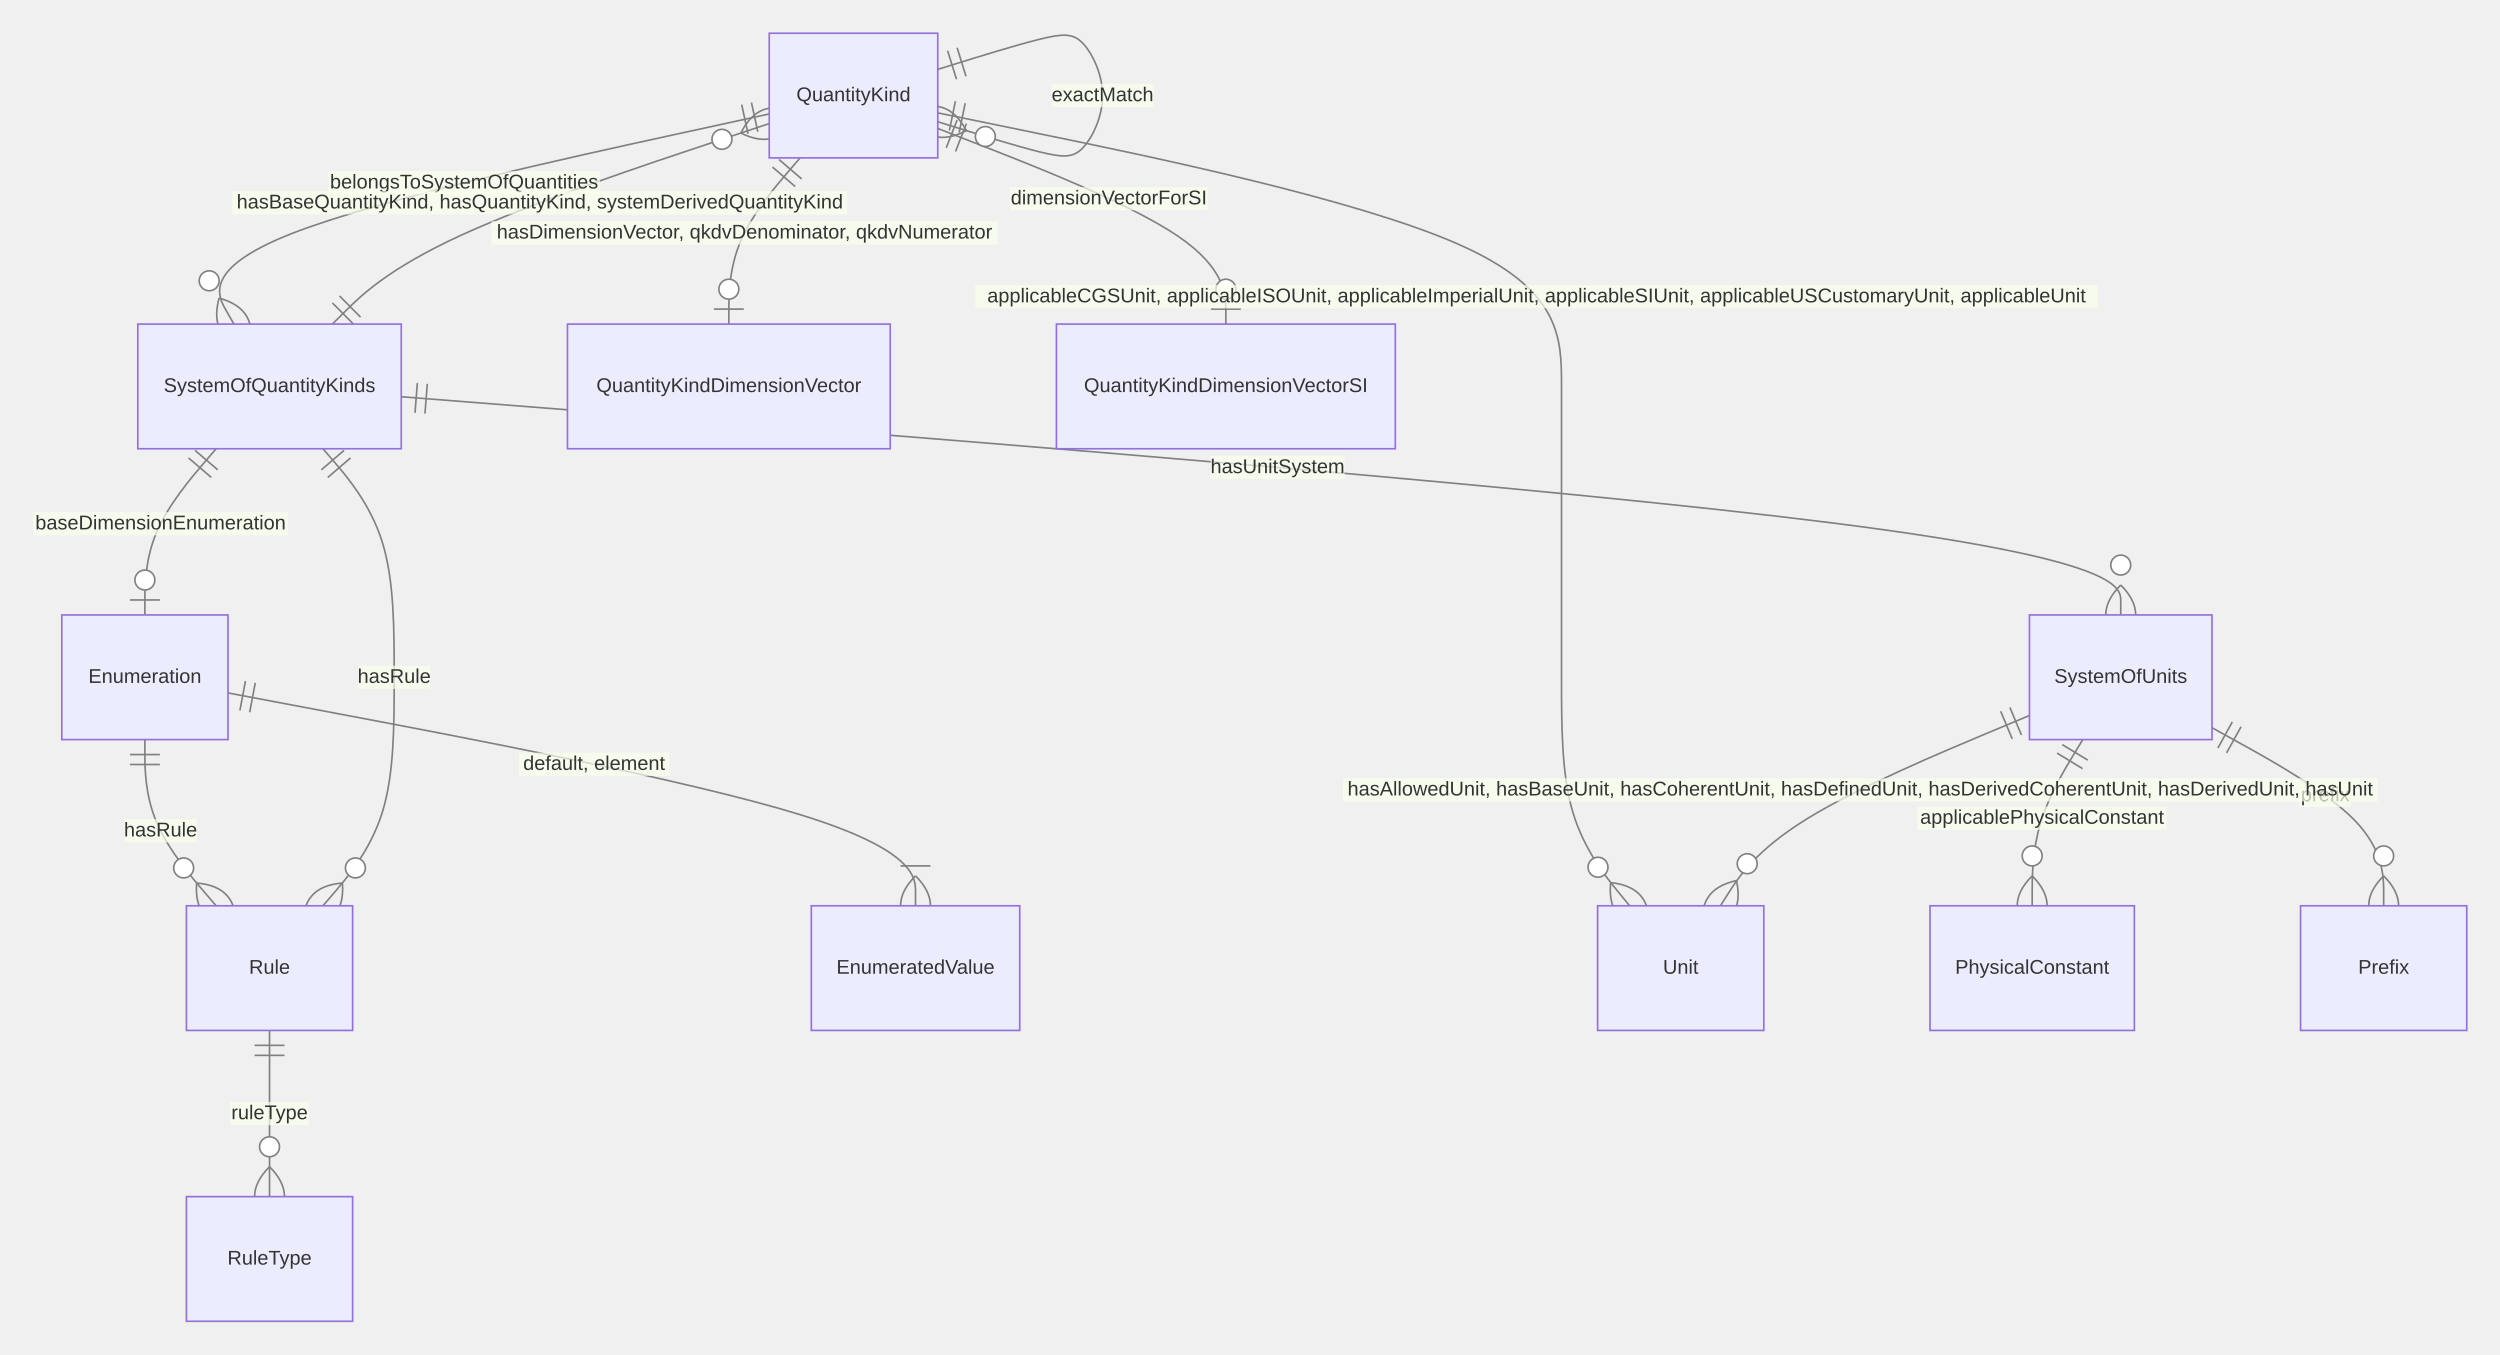
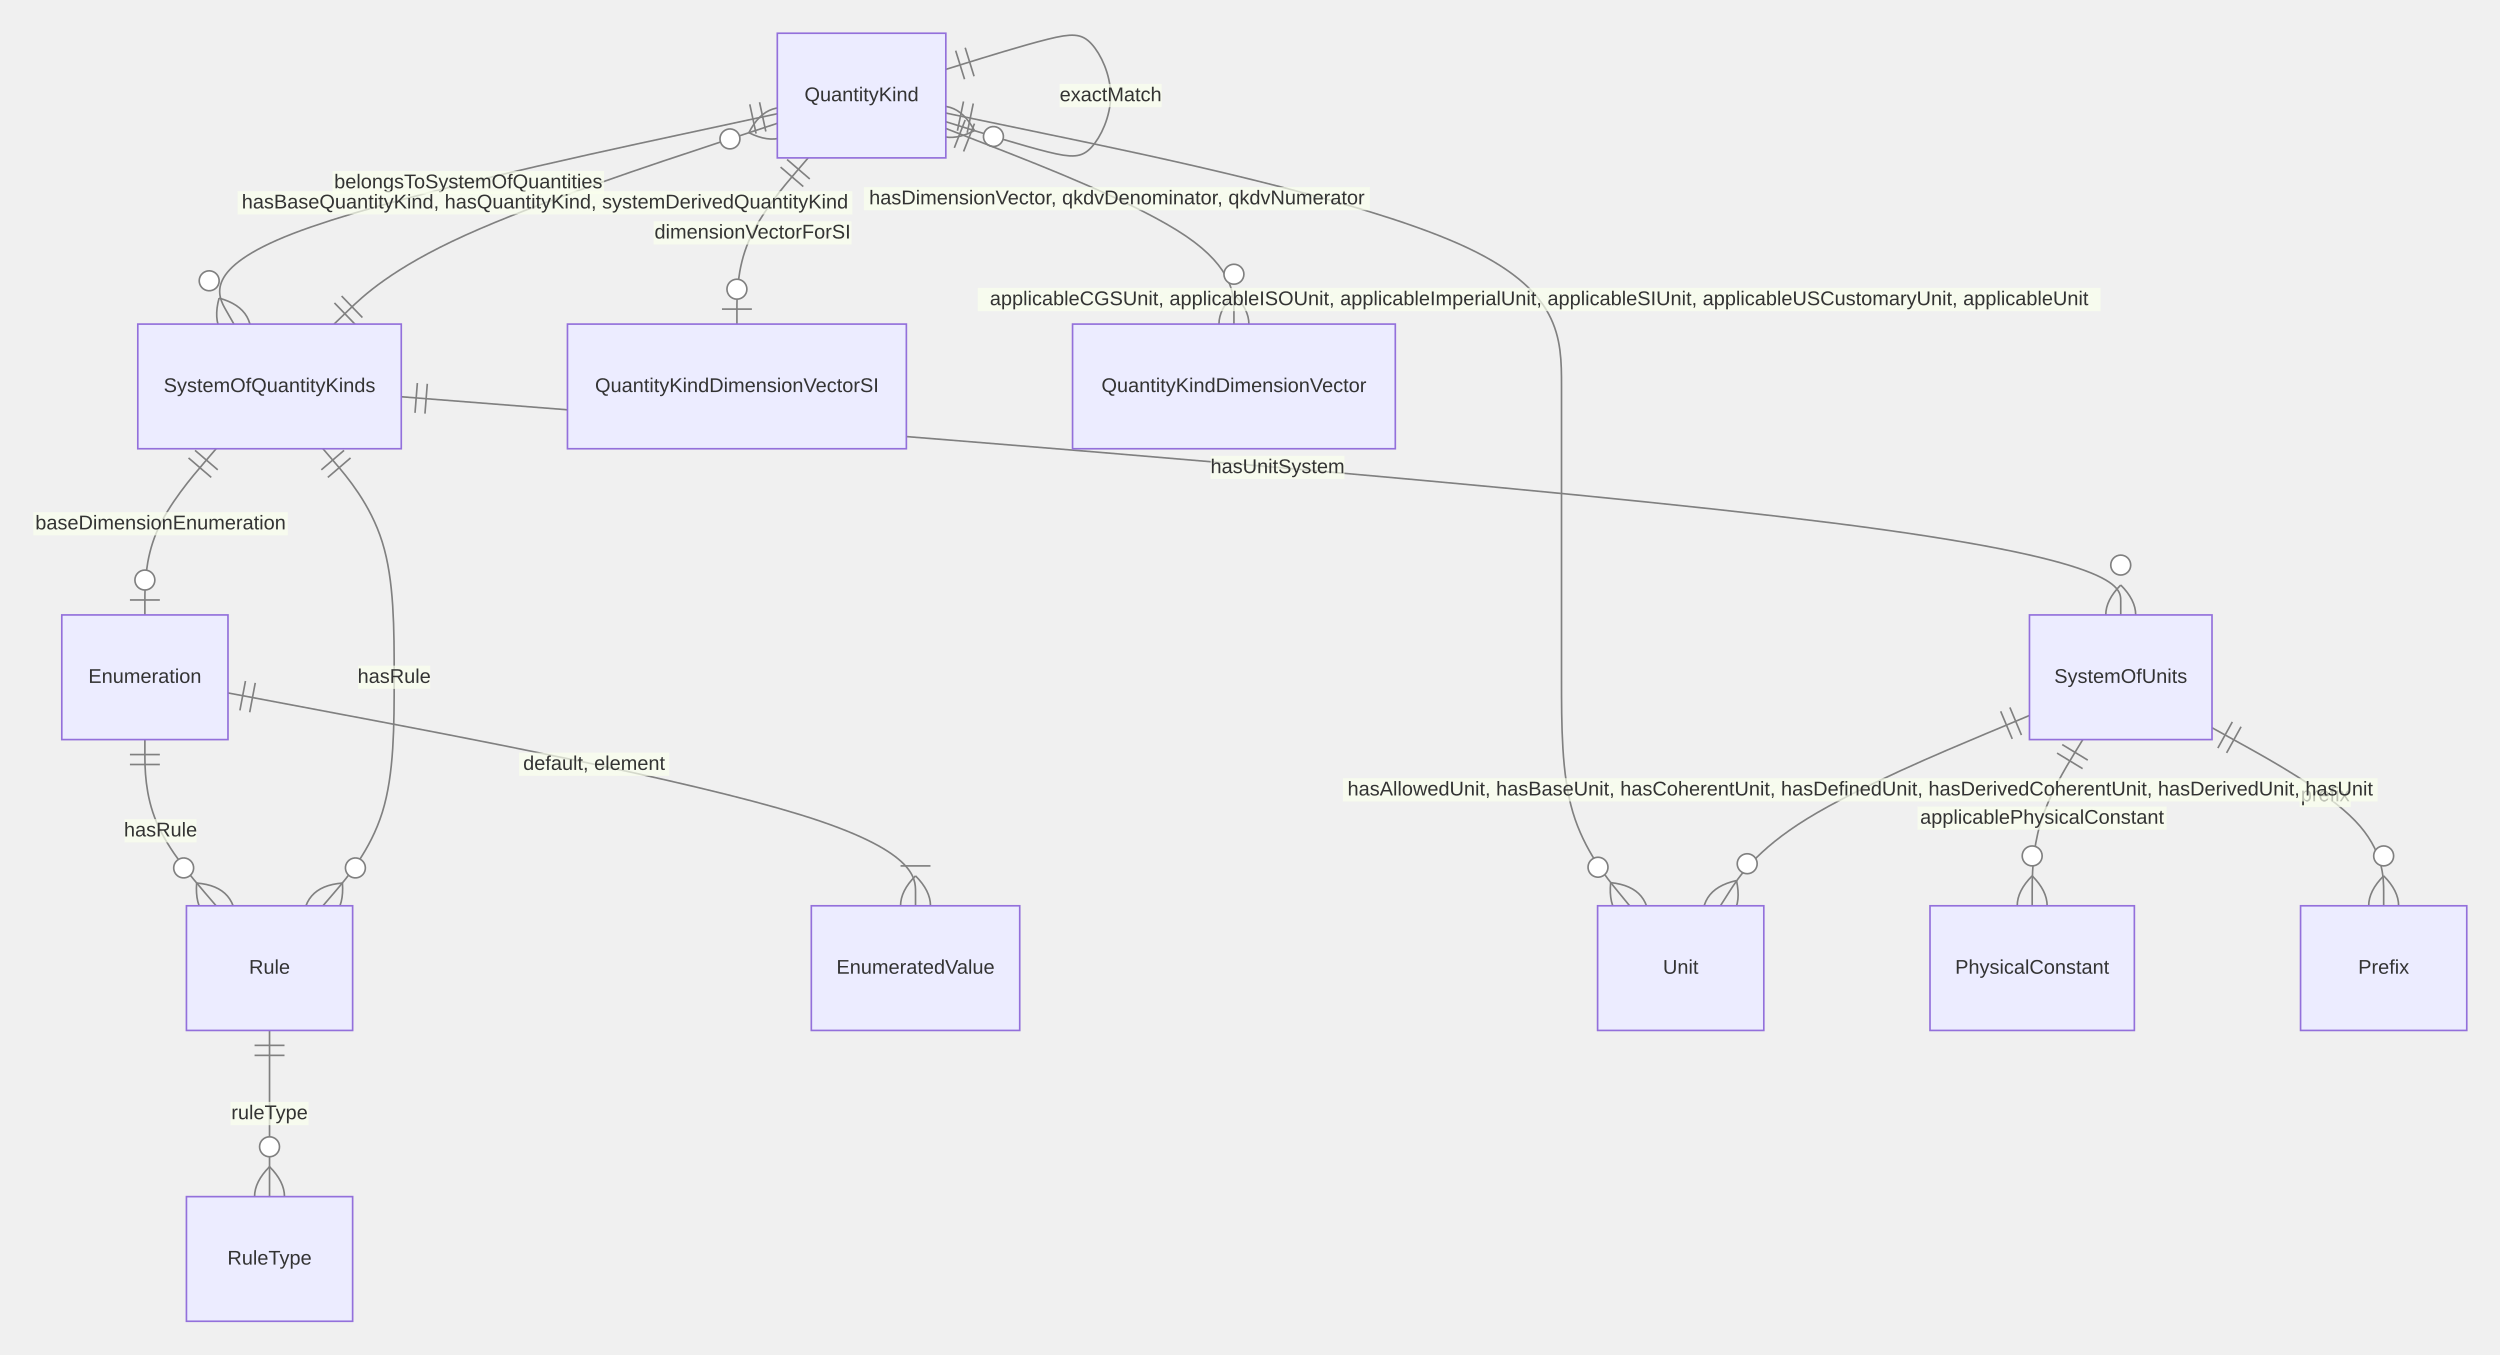
<svg xmlns="http://www.w3.org/2000/svg" aria-roledescription="er" role="graphics-document document" viewBox="-17.175 0 1504.22 815" height="815" width="1504.22" id="container">
  <style>#container{font-family:"trebuchet ms",verdana,arial,sans-serif;font-size:16px;fill:#333;}#container .error-icon{fill:#552222;}#container .error-text{fill:#552222;stroke:#552222;}#container .edge-thickness-normal{stroke-width:1px;}#container .edge-thickness-thick{stroke-width:3.5px;}#container .edge-pattern-solid{stroke-dasharray:0;}#container .edge-thickness-invisible{stroke-width:0;fill:none;}#container .edge-pattern-dashed{stroke-dasharray:3;}#container .edge-pattern-dotted{stroke-dasharray:2;}#container .marker{fill:#333333;stroke:#333333;}#container .marker.cross{stroke:#333333;}#container svg{font-family:"trebuchet ms",verdana,arial,sans-serif;font-size:16px;}#container p{margin:0;}#container .entityBox{fill:#ECECFF;stroke:#9370DB;}#container .attributeBoxOdd{fill:#ffffff;stroke:#9370DB;}#container .attributeBoxEven{fill:#f2f2f2;stroke:#9370DB;}#container .relationshipLabelBox{fill:hsl(80, 100%, 96.275%);opacity:0.7;background-color:hsl(80, 100%, 96.275%);}#container .relationshipLabelBox rect{opacity:0.5;}#container .relationshipLine{stroke:#333333;}#container .entityTitleText{text-anchor:middle;font-size:18px;fill:#333;}#container #MD_PARENT_START{fill:#f5f5f5!important;stroke:#333333!important;stroke-width:1;}#container #MD_PARENT_END{fill:#f5f5f5!important;stroke:#333333!important;stroke-width:1;}#container :root{--mermaid-font-family:"trebuchet ms",verdana,arial,sans-serif;}</style>
  <g />
  <defs>
    <marker orient="auto" markerHeight="240" markerWidth="190" refY="7" refX="0" id="MD_PARENT_START">
      <path d="M 18,7 L9,13 L1,7 L9,1 Z" />
    </marker>
  </defs>
  <defs>
    <marker orient="auto" markerHeight="28" markerWidth="20" refY="7" refX="19" id="MD_PARENT_END">
      <path d="M 18,7 L9,13 L1,7 L9,1 Z" />
    </marker>
  </defs>
  <defs>
    <marker orient="auto" markerHeight="18" markerWidth="18" refY="9" refX="0" id="ONLY_ONE_START">
      <path d="M9,0 L9,18 M15,0 L15,18" fill="none" stroke="gray" />
    </marker>
  </defs>
  <defs>
    <marker orient="auto" markerHeight="18" markerWidth="18" refY="9" refX="18" id="ONLY_ONE_END">
      <path d="M3,0 L3,18 M9,0 L9,18" fill="none" stroke="gray" />
    </marker>
  </defs>
  <defs>
    <marker orient="auto" markerHeight="18" markerWidth="30" refY="9" refX="0" id="ZERO_OR_ONE_START">
      <circle r="6" cy="9" cx="21" fill="white" stroke="gray" />
      <path d="M9,0 L9,18" fill="none" stroke="gray" />
    </marker>
  </defs>
  <defs>
    <marker orient="auto" markerHeight="18" markerWidth="30" refY="9" refX="30" id="ZERO_OR_ONE_END">
      <circle r="6" cy="9" cx="9" fill="white" stroke="gray" />
      <path d="M21,0 L21,18" fill="none" stroke="gray" />
    </marker>
  </defs>
  <defs>
    <marker orient="auto" markerHeight="36" markerWidth="45" refY="18" refX="18" id="ONE_OR_MORE_START">
      <path d="M0,18 Q 18,0 36,18 Q 18,36 0,18 M42,9 L42,27" fill="none" stroke="gray" />
    </marker>
  </defs>
  <defs>
    <marker orient="auto" markerHeight="36" markerWidth="45" refY="18" refX="27" id="ONE_OR_MORE_END">
      <path d="M3,9 L3,27 M9,18 Q27,0 45,18 Q27,36 9,18" fill="none" stroke="gray" />
    </marker>
  </defs>
  <defs>
    <marker orient="auto" markerHeight="36" markerWidth="57" refY="18" refX="18" id="ZERO_OR_MORE_START">
      <circle r="6" cy="18" cx="48" fill="white" stroke="gray" />
      <path d="M0,18 Q18,0 36,18 Q18,36 0,18" fill="none" stroke="gray" />
    </marker>
  </defs>
  <defs>
    <marker orient="auto" markerHeight="36" markerWidth="57" refY="18" refX="39" id="ZERO_OR_MORE_END">
      <circle r="6" cy="18" cx="9" fill="white" stroke="gray" />
      <path d="M21,18 Q39,0 57,18 Q39,36 21,18" fill="none" stroke="gray" />
    </marker>
  </defs>
  <path style="stroke: gray; fill: none;" marker-start="url(#ONLY_ONE_START)" marker-end="url(#ZERO_OR_MORE_END)" d="M70,445L70,453.333C70,461.667,70,478.333,77.143,495C84.286,511.667,98.571,528.333,105.714,536.667L112.857,545" class="er relationshipLine" />
  <path style="stroke: gray; fill: none;" marker-start="url(#ONLY_ONE_START)" marker-end="url(#ONE_OR_MORE_END)" d="M120,416.935L188.947,429.946C257.894,442.957,395.789,468.978,464.736,490.323C533.683,511.667,533.683,528.333,533.683,536.667L533.683,545" class="er relationshipLine" />
-   <path style="stroke: gray; fill: none;" marker-start="url(#ONLY_ONE_START)" marker-end="url(#ZERO_OR_ONE_END)" d="M464.22,95L457.077,103.333C449.934,111.667,435.649,128.333,428.506,145C421.363,161.667,421.363,178.333,421.363,186.667L421.363,195" class="er relationshipLine" />
-   <path style="stroke: gray; fill: none;" marker-start="url(#ONLY_ONE_START)" marker-end="url(#ZERO_OR_ONE_END)" d="M547.058,77.298L575.951,88.582C604.843,99.866,662.628,122.433,691.52,142.05C720.413,161.667,720.413,178.333,720.413,186.667L720.413,195" class="er relationshipLine" />
-   <path style="stroke: gray; fill: none;" marker-start="url(#ONLY_ONE_START)" marker-end="url(#ZERO_OR_MORE_END)" d="M547.058,41.749L558.725,38.124C570.392,34.499,593.725,27.25,608.308,23.625C622.892,20,628.725,20,634.558,26.25C640.392,32.5,646.225,45,646.225,57.5C646.225,70,640.392,82.5,634.558,88.75C628.725,95,622.892,95,608.308,91.375C593.725,87.75,570.392,80.501,558.725,76.876L547.058,73.251" class="er relationshipLine" />
-   <path style="stroke: gray; fill: none;" marker-start="url(#ONLY_ONE_START)" marker-end="url(#ZERO_OR_MORE_END)" d="M445.668,68.552L387.223,81.293C328.778,94.035,211.889,119.517,158.207,140.592C104.524,161.667,114.048,178.333,118.81,186.667L123.571,195" class="er relationshipLine" />
-   <path style="stroke: gray; fill: none;" marker-start="url(#ONLY_ONE_START)" marker-end="url(#ZERO_OR_MORE_END)" d="M547.058,67.913L609.61,80.761C672.161,93.608,797.263,119.304,859.815,146.735C922.366,174.167,922.366,203.333,922.366,232.5C922.366,261.667,922.366,290.833,922.366,320C922.366,349.167,922.366,378.333,922.366,407.5C922.366,436.667,922.366,465.833,929.196,488.75C936.027,511.667,949.687,528.333,956.518,536.667L963.348,545" class="er relationshipLine" />
+   <path style="stroke: gray; fill: none;" marker-start="url(#ONLY_ONE_START)" marker-end="url(#ZERO_OR_ONE_END)" d="M469.077,95L461.934,103.333C454.791,111.667,440.505,128.333,433.362,145C426.22,161.667,426.22,178.333,426.22,186.667L426.22,195" class="er relationshipLine" />
+   <path style="stroke: gray; fill: none;" marker-start="url(#ONLY_ONE_START)" marker-end="url(#ZERO_OR_MORE_END)" d="M551.915,41.749L563.582,38.124C575.248,34.499,598.582,27.25,613.165,23.625C627.748,20,633.582,20,639.415,26.25C645.248,32.5,651.082,45,651.082,57.5C651.082,70,645.248,82.5,639.415,88.75C633.582,95,627.748,95,613.165,91.375C598.582,87.75,575.248,80.501,563.582,76.876L551.915,73.251" class="er relationshipLine" />
+   <path style="stroke: gray; fill: none;" marker-start="url(#ONLY_ONE_START)" marker-end="url(#ZERO_OR_MORE_END)" d="M551.915,77.298L580.807,88.582C609.7,99.866,667.484,122.433,696.377,142.05C725.269,161.667,725.269,178.333,725.269,186.667L725.269,195" class="er relationshipLine" />
+   <path style="stroke: gray; fill: none;" marker-start="url(#ONLY_ONE_START)" marker-end="url(#ZERO_OR_MORE_END)" d="M450.524,68.42L391.27,81.183C332.016,93.947,213.508,119.473,159.016,140.57C104.524,161.667,114.048,178.333,118.81,186.667L123.571,195" class="er relationshipLine" />
+   <path style="stroke: gray; fill: none;" marker-start="url(#ONLY_ONE_START)" marker-end="url(#ZERO_OR_MORE_END)" d="M551.915,68.033L613.657,80.861C675.398,93.689,798.882,119.344,860.624,146.755C922.366,174.167,922.366,203.333,922.366,232.5C922.366,261.667,922.366,290.833,922.366,320C922.366,349.167,922.366,378.333,922.366,407.5C922.366,436.667,922.366,465.833,929.196,488.75C936.027,511.667,949.687,528.333,956.518,536.667L963.348,545" class="er relationshipLine" />
  <path style="stroke: gray; fill: none;" marker-start="url(#ONLY_ONE_START)" marker-end="url(#ZERO_OR_MORE_END)" d="M145,620L145,628.333C145,636.667,145,653.333,145,670C145,686.667,145,703.333,145,711.667L145,720" class="er relationshipLine" />
  <path style="stroke: gray; fill: none;" marker-start="url(#ONLY_ONE_START)" marker-end="url(#ZERO_OR_ONE_END)" d="M112.857,270L105.714,278.333C98.571,286.667,84.286,303.333,77.143,320C70,336.667,70,353.333,70,361.667L70,370" class="er relationshipLine" />
-   <path style="stroke: gray; fill: none;" marker-start="url(#ONLY_ONE_START)" marker-end="url(#ZERO_OR_MORE_END)" d="M182.792,195L191.19,186.667C199.589,178.333,216.385,161.667,260.198,141.559C304.01,121.452,374.839,97.903,410.253,86.129L445.668,74.355" class="er relationshipLine" />
+   <path style="stroke: gray; fill: none;" marker-start="url(#ONLY_ONE_START)" marker-end="url(#ZERO_OR_MORE_END)" d="M183.833,195L192.462,186.667C201.092,178.333,218.351,161.667,262.799,141.533C307.248,121.4,378.886,97.8,414.705,86L450.524,74.201" class="er relationshipLine" />
  <path style="stroke: gray; fill: none;" marker-start="url(#ONLY_ONE_START)" marker-end="url(#ZERO_OR_MORE_END)" d="M177.143,270L184.286,278.333C191.429,286.667,205.714,303.333,212.857,326.25C220,349.167,220,378.333,220,407.5C220,436.667,220,465.833,212.857,488.75C205.714,511.667,191.429,528.333,184.286,536.667L177.143,545" class="er relationshipLine" />
  <path style="stroke: gray; fill: none;" marker-start="url(#ONLY_ONE_START)" marker-end="url(#ZERO_OR_MORE_END)" d="M224.266,238.727L396.696,252.272C569.126,265.818,913.986,292.909,1086.416,314.788C1258.846,336.667,1258.846,353.333,1258.846,361.667L1258.846,370" class="er relationshipLine" />
  <path style="stroke: gray; fill: none;" marker-start="url(#ONLY_ONE_START)" marker-end="url(#ZERO_OR_MORE_END)" d="M1236.011,445L1230.937,453.333C1225.863,461.667,1215.714,478.333,1210.639,495C1205.565,511.667,1205.565,528.333,1205.565,536.667L1205.565,545" class="er relationshipLine" />
  <path style="stroke: gray; fill: none;" marker-start="url(#ONLY_ONE_START)" marker-end="url(#ZERO_OR_MORE_END)" d="M1313.764,437.875L1330.978,447.396C1348.191,456.917,1382.618,475.958,1399.832,493.813C1417.045,511.667,1417.045,528.333,1417.045,536.667L1417.045,545" class="er relationshipLine" />
  <path style="stroke: gray; fill: none;" marker-start="url(#ONLY_ONE_START)" marker-end="url(#ZERO_OR_MORE_END)" d="M1203.928,430.49L1178.244,441.241C1152.56,451.993,1101.193,473.497,1070.2,492.582C1039.208,511.667,1028.591,528.333,1023.282,536.667L1017.973,545" class="er relationshipLine" />
  <g transform="translate(20,370 )" id="entity-Enumeration-f9f59bb4-2616-549b-89c9-bf7c68943800">
    <rect height="75" width="100" y="0" x="0" class="er entityBox" />
    <text style="dominant-baseline: middle; text-anchor: middle; font-size: 12px;" transform="translate(50,37.5)" y="0" x="0" id="text-entity-Enumeration-f9f59bb4-2616-549b-89c9-bf7c68943800" class="er entityLabel">Enumeration</text>
  </g>
-   <g transform="translate(445.6677,20 )" id="entity-QuantityKind-6f79b338-e354-5d95-8035-8883644476ff">
+   <g transform="translate(450.5242,20 )" id="entity-QuantityKind-6f79b338-e354-5d95-8035-8883644476ff">
    <rect height="75" width="101.391" y="0" x="0" class="er entityBox" />
    <text style="dominant-baseline: middle; text-anchor: middle; font-size: 12px;" transform="translate(50.69531,37.5)" y="0" x="0" id="text-entity-QuantityKind-6f79b338-e354-5d95-8035-8883644476ff" class="er entityLabel">QuantityKind</text>
  </g>
  <g transform="translate(95,545 )" id="entity-Rule-886caf8e-59ff-5db3-a492-27242971196f">
    <rect height="75" width="100" y="0" x="0" class="er entityBox" />
    <text style="dominant-baseline: middle; text-anchor: middle; font-size: 12px;" transform="translate(50,37.5)" y="0" x="0" id="text-entity-Rule-886caf8e-59ff-5db3-a492-27242971196f" class="er entityLabel">Rule</text>
  </g>
  <g transform="translate(65.73357,195 )" id="entity-SystemOfQuantityKinds-09c2a533-d4ff-5ffb-9642-53498359216a">
    <rect height="75" width="158.533" y="0" x="0" class="er entityBox" />
    <text style="dominant-baseline: middle; text-anchor: middle; font-size: 12px;" transform="translate(79.26643,37.5)" y="0" x="0" id="text-entity-SystemOfQuantityKinds-09c2a533-d4ff-5ffb-9642-53498359216a" class="er entityLabel">SystemOfQuantityKinds</text>
  </g>
  <g transform="translate(1203.928,370 )" id="entity-SystemOfUnits-f7f1da8e-a5af-50e1-94d0-c2e741f40e1d">
    <rect height="75" width="109.837" y="0" x="0" class="er entityBox" />
    <text style="dominant-baseline: middle; text-anchor: middle; font-size: 12px;" transform="translate(54.91826,37.5)" y="0" x="0" id="text-entity-SystemOfUnits-f7f1da8e-a5af-50e1-94d0-c2e741f40e1d" class="er entityLabel">SystemOfUnits</text>
  </g>
  <g transform="translate(470.9876,545 )" id="entity-EnumeratedValue-933d25dc-a4b0-559c-ba2b-998cca51206b">
    <rect height="75" width="125.391" y="0" x="0" class="er entityBox" />
    <text style="dominant-baseline: middle; text-anchor: middle; font-size: 12px;" transform="translate(62.69531,37.5)" y="0" x="0" id="text-entity-EnumeratedValue-933d25dc-a4b0-559c-ba2b-998cca51206b" class="er entityLabel">EnumeratedValue</text>
  </g>
-   <g transform="translate(324.2664,195 )" id="entity-QuantityKindDimensionVector-bfa1bf26-fcae-516f-8f63-2f454f3dac1b">
+   <g transform="translate(324.2664,195 )" id="entity-QuantityKindDimensionVectorSI-2681a9c0-d385-5c75-b278-85a805bca5b5">
+     <rect height="75" width="203.906" y="0" x="0" class="er entityBox" />
+     <text style="dominant-baseline: middle; text-anchor: middle; font-size: 12px;" transform="translate(101.9531,37.5)" y="0" x="0" id="text-entity-QuantityKindDimensionVectorSI-2681a9c0-d385-5c75-b278-85a805bca5b5" class="er entityLabel">QuantityKindDimensionVectorSI</text>
+   </g>
+   <g transform="translate(628.1727,195 )" id="entity-QuantityKindDimensionVector-bfa1bf26-fcae-516f-8f63-2f454f3dac1b">
    <rect height="75" width="194.193" y="0" x="0" class="er entityBox" />
    <text style="dominant-baseline: middle; text-anchor: middle; font-size: 12px;" transform="translate(97.09654,37.5)" y="0" x="0" id="text-entity-QuantityKindDimensionVector-bfa1bf26-fcae-516f-8f63-2f454f3dac1b" class="er entityLabel">QuantityKindDimensionVector</text>
-   </g>
-   <g transform="translate(618.4595,195 )" id="entity-QuantityKindDimensionVectorSI-2681a9c0-d385-5c75-b278-85a805bca5b5">
-     <rect height="75" width="203.906" y="0" x="0" class="er entityBox" />
-     <text style="dominant-baseline: middle; text-anchor: middle; font-size: 12px;" transform="translate(101.9531,37.5)" y="0" x="0" id="text-entity-QuantityKindDimensionVectorSI-2681a9c0-d385-5c75-b278-85a805bca5b5" class="er entityLabel">QuantityKindDimensionVectorSI</text>
  </g>
  <g transform="translate(944.0847,545 )" id="entity-Unit-c57ac1ea-0a24-509a-a80e-23f8c03ca739">
    <rect height="75" width="100" y="0" x="0" class="er entityBox" />
    <text style="dominant-baseline: middle; text-anchor: middle; font-size: 12px;" transform="translate(50,37.5)" y="0" x="0" id="text-entity-Unit-c57ac1ea-0a24-509a-a80e-23f8c03ca739" class="er entityLabel">Unit</text>
  </g>
  <g transform="translate(95,720 )" id="entity-RuleType-d54df1a6-a17d-5920-9344-6f805c739e55">
    <rect height="75" width="100" y="0" x="0" class="er entityBox" />
    <text style="dominant-baseline: middle; text-anchor: middle; font-size: 12px;" transform="translate(50,37.5)" y="0" x="0" id="text-entity-RuleType-d54df1a6-a17d-5920-9344-6f805c739e55" class="er entityLabel">RuleType</text>
  </g>
  <g transform="translate(1144.085,545 )" id="entity-PhysicalConstant-f43f8855-cf72-5deb-8dd3-7b0283708583">
    <rect height="75" width="122.961" y="0" x="0" class="er entityBox" />
    <text style="dominant-baseline: middle; text-anchor: middle; font-size: 12px;" transform="translate(61.48029,37.5)" y="0" x="0" id="text-entity-PhysicalConstant-f43f8855-cf72-5deb-8dd3-7b0283708583" class="er entityLabel">PhysicalConstant</text>
  </g>
  <g transform="translate(1367.045,545 )" id="entity-Prefix-f6d97b99-faee-5974-b12e-390868d79e86">
    <rect height="75" width="100" y="0" x="0" class="er entityBox" />
    <text style="dominant-baseline: middle; text-anchor: middle; font-size: 12px;" transform="translate(50,37.5)" y="0" x="0" id="text-entity-Prefix-f6d97b99-faee-5974-b12e-390868d79e86" class="er entityLabel">Prefix</text>
  </g>
  <rect height="14" width="43.297" y="492.874" x="57.778" class="er relationshipLabelBox" />
  <text style="text-anchor: middle; dominant-baseline: middle; font-size: 12px;" y="499.874" x="79.427" id="rel1" class="er relationshipLabel">hasRule</text>
  <rect height="14" width="90.333" y="452.842" x="295.12" class="er relationshipLabelBox" />
  <text style="text-anchor: middle; dominant-baseline: middle; font-size: 12px;" y="459.842" x="340.286" id="rel2" class="er relationshipLabel">default, element</text>
-   <rect height="14" width="304.498" y="133.126" x="278.54" class="er relationshipLabelBox" />
-   <text style="text-anchor: middle; dominant-baseline: middle; font-size: 12px;" y="140.126" x="430.79" id="rel3" class="er relationshipLabel">hasDimensionVector, qkdvDenominator, qkdvNumerator</text>
-   <rect height="14" width="119.078" y="112.546" x="590.461" class="er relationshipLabelBox" />
-   <text style="text-anchor: middle; dominant-baseline: middle; font-size: 12px;" y="119.546" x="650" id="rel4" class="er relationshipLabel">dimensionVectorForSI</text>
-   <rect height="14" width="61.453" y="50.5" x="615.498" class="er relationshipLabelBox" />
-   <text style="text-anchor: middle; dominant-baseline: middle; font-size: 12px;" y="57.5" x="646.225" id="rel5" class="er relationshipLabel">exactMatch</text>
-   <rect height="14" width="163.429" y="103.007" x="180.354" class="er relationshipLabelBox" />
-   <text style="text-anchor: middle; dominant-baseline: middle; font-size: 12px;" y="110.007" x="262.069" id="rel6" class="er relationshipLabel">belongsToSystemOfQuantities</text>
-   <rect height="14" width="675.577" y="171.514" x="569.543" class="er relationshipLabelBox" />
-   <text style="text-anchor: middle; dominant-baseline: middle; font-size: 12px;" y="178.514" x="907.332" id="rel7" class="er relationshipLabel">applicableCGSUnit, applicableISOUnit, applicableImperialUnit, applicableSIUnit, applicableUSCustomaryUnit, applicableUnit</text>
+   <rect height="14" width="119.078" y="133.125" x="376.107" class="er relationshipLabelBox" />
+   <text style="text-anchor: middle; dominant-baseline: middle; font-size: 12px;" y="140.125" x="435.646" id="rel3" class="er relationshipLabel">dimensionVectorForSI</text>
+   <rect height="14" width="61.453" y="50.5" x="620.355" class="er relationshipLabelBox" />
+   <text style="text-anchor: middle; dominant-baseline: middle; font-size: 12px;" y="57.5" x="651.082" id="rel4" class="er relationshipLabel">exactMatch</text>
+   <rect height="14" width="304.498" y="112.546" x="502.608" class="er relationshipLabelBox" />
+   <text style="text-anchor: middle; dominant-baseline: middle; font-size: 12px;" y="119.546" x="654.857" id="rel5" class="er relationshipLabel">hasDimensionVector, qkdvDenominator, qkdvNumerator</text>
+   <rect height="14" width="163.429" y="102.89" x="182.878" class="er relationshipLabelBox" />
+   <text style="text-anchor: middle; dominant-baseline: middle; font-size: 12px;" y="109.89" x="264.593" id="rel6" class="er relationshipLabel">belongsToSystemOfQuantities</text>
+   <rect height="14" width="675.577" y="173.218" x="571.115" class="er relationshipLabelBox" />
+   <text style="text-anchor: middle; dominant-baseline: middle; font-size: 12px;" y="180.218" x="908.904" id="rel7" class="er relationshipLabel">applicableCGSUnit, applicableISOUnit, applicableImperialUnit, applicableSIUnit, applicableUSCustomaryUnit, applicableUnit</text>
  <rect height="14" width="46.922" y="663" x="121.539" class="er relationshipLabelBox" />
  <text style="text-anchor: middle; dominant-baseline: middle; font-size: 12px;" y="670" x="145" id="rel8" class="er relationshipLabel">ruleType</text>
  <rect height="14" width="153.203" y="308.126" x="2.825" class="er relationshipLabelBox" />
  <text style="text-anchor: middle; dominant-baseline: middle; font-size: 12px;" y="315.126" x="79.427" id="rel9" class="er relationshipLabel">baseDimensionEnumeration</text>
-   <rect height="14" width="369.891" y="115.031" x="122.69" class="er relationshipLabelBox" />
-   <text style="text-anchor: middle; dominant-baseline: middle; font-size: 12px;" y="122.031" x="307.635" id="rel10" class="er relationshipLabel">hasBaseQuantityKind, hasQuantityKind, systemDerivedQuantityKind</text>
+   <rect height="14" width="369.891" y="115.029" x="125.779" class="er relationshipLabelBox" />
+   <text style="text-anchor: middle; dominant-baseline: middle; font-size: 12px;" y="122.029" x="310.725" id="rel10" class="er relationshipLabel">hasBaseQuantityKind, hasQuantityKind, systemDerivedQuantityKind</text>
  <rect height="14" width="43.297" y="400.5" x="198.352" class="er relationshipLabelBox" />
  <text style="text-anchor: middle; dominant-baseline: middle; font-size: 12px;" y="407.5" x="220" id="rel11" class="er relationshipLabel">hasRule</text>
  <rect height="14" width="80.562" y="274.273" x="711.24" class="er relationshipLabelBox" />
  <text style="text-anchor: middle; dominant-baseline: middle; font-size: 12px;" y="281.273" x="751.521" id="rel12" class="er relationshipLabel">hasUnitSystem</text>
  <rect height="14" width="149.913" y="485.259" x="1136.563" class="er relationshipLabelBox" />
  <text style="text-anchor: middle; dominant-baseline: middle; font-size: 12px;" y="492.259" x="1211.519" id="rel13" class="er relationshipLabel">applicablePhysicalConstant</text>
  <rect height="14" width="30.84" y="471.619" x="1366.451" class="er relationshipLabelBox" />
  <text style="text-anchor: middle; dominant-baseline: middle; font-size: 12px;" y="478.619" x="1381.871" id="rel14" class="er relationshipLabel">prefix</text>
  <rect height="14" width="622.596" y="468.223" x="790.822" class="er relationshipLabelBox" />
  <text style="text-anchor: middle; dominant-baseline: middle; font-size: 12px;" y="475.223" x="1102.12" id="rel15" class="er relationshipLabel">hasAllowedUnit, hasBaseUnit, hasCoherentUnit, hasDefinedUnit, hasDerivedCoherentUnit, hasDerivedUnit, hasUnit</text>
</svg>
